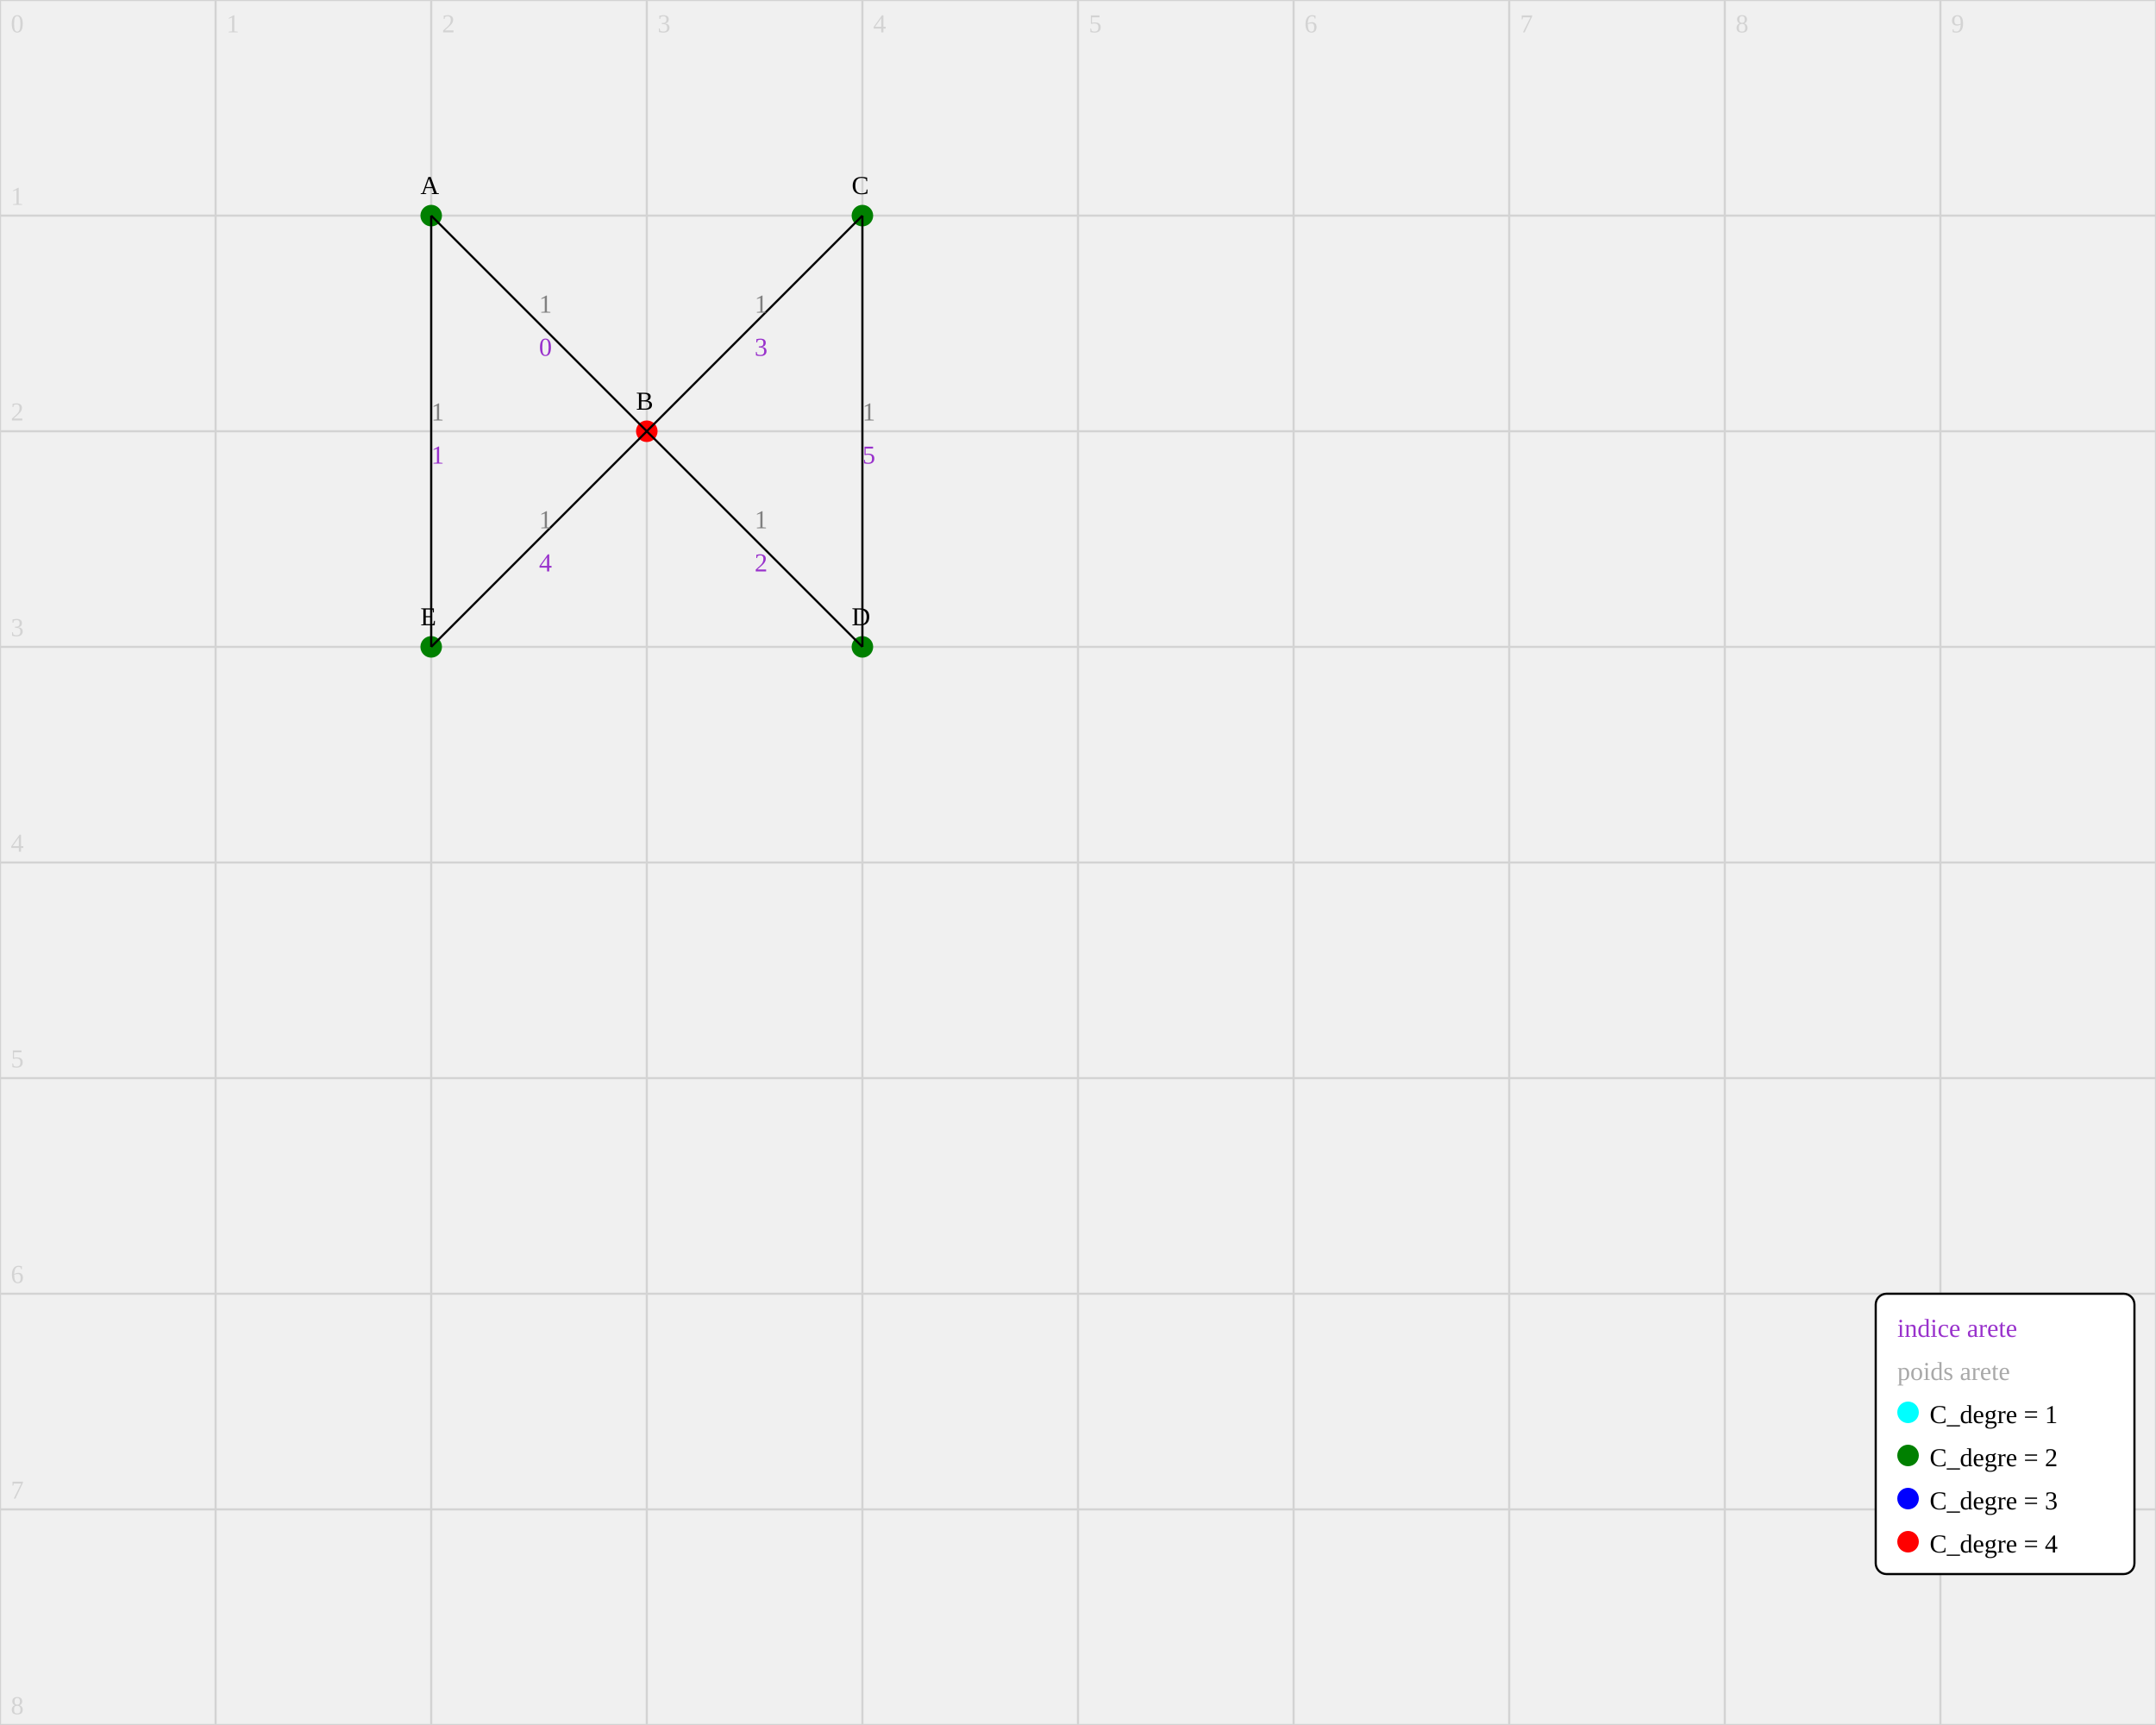
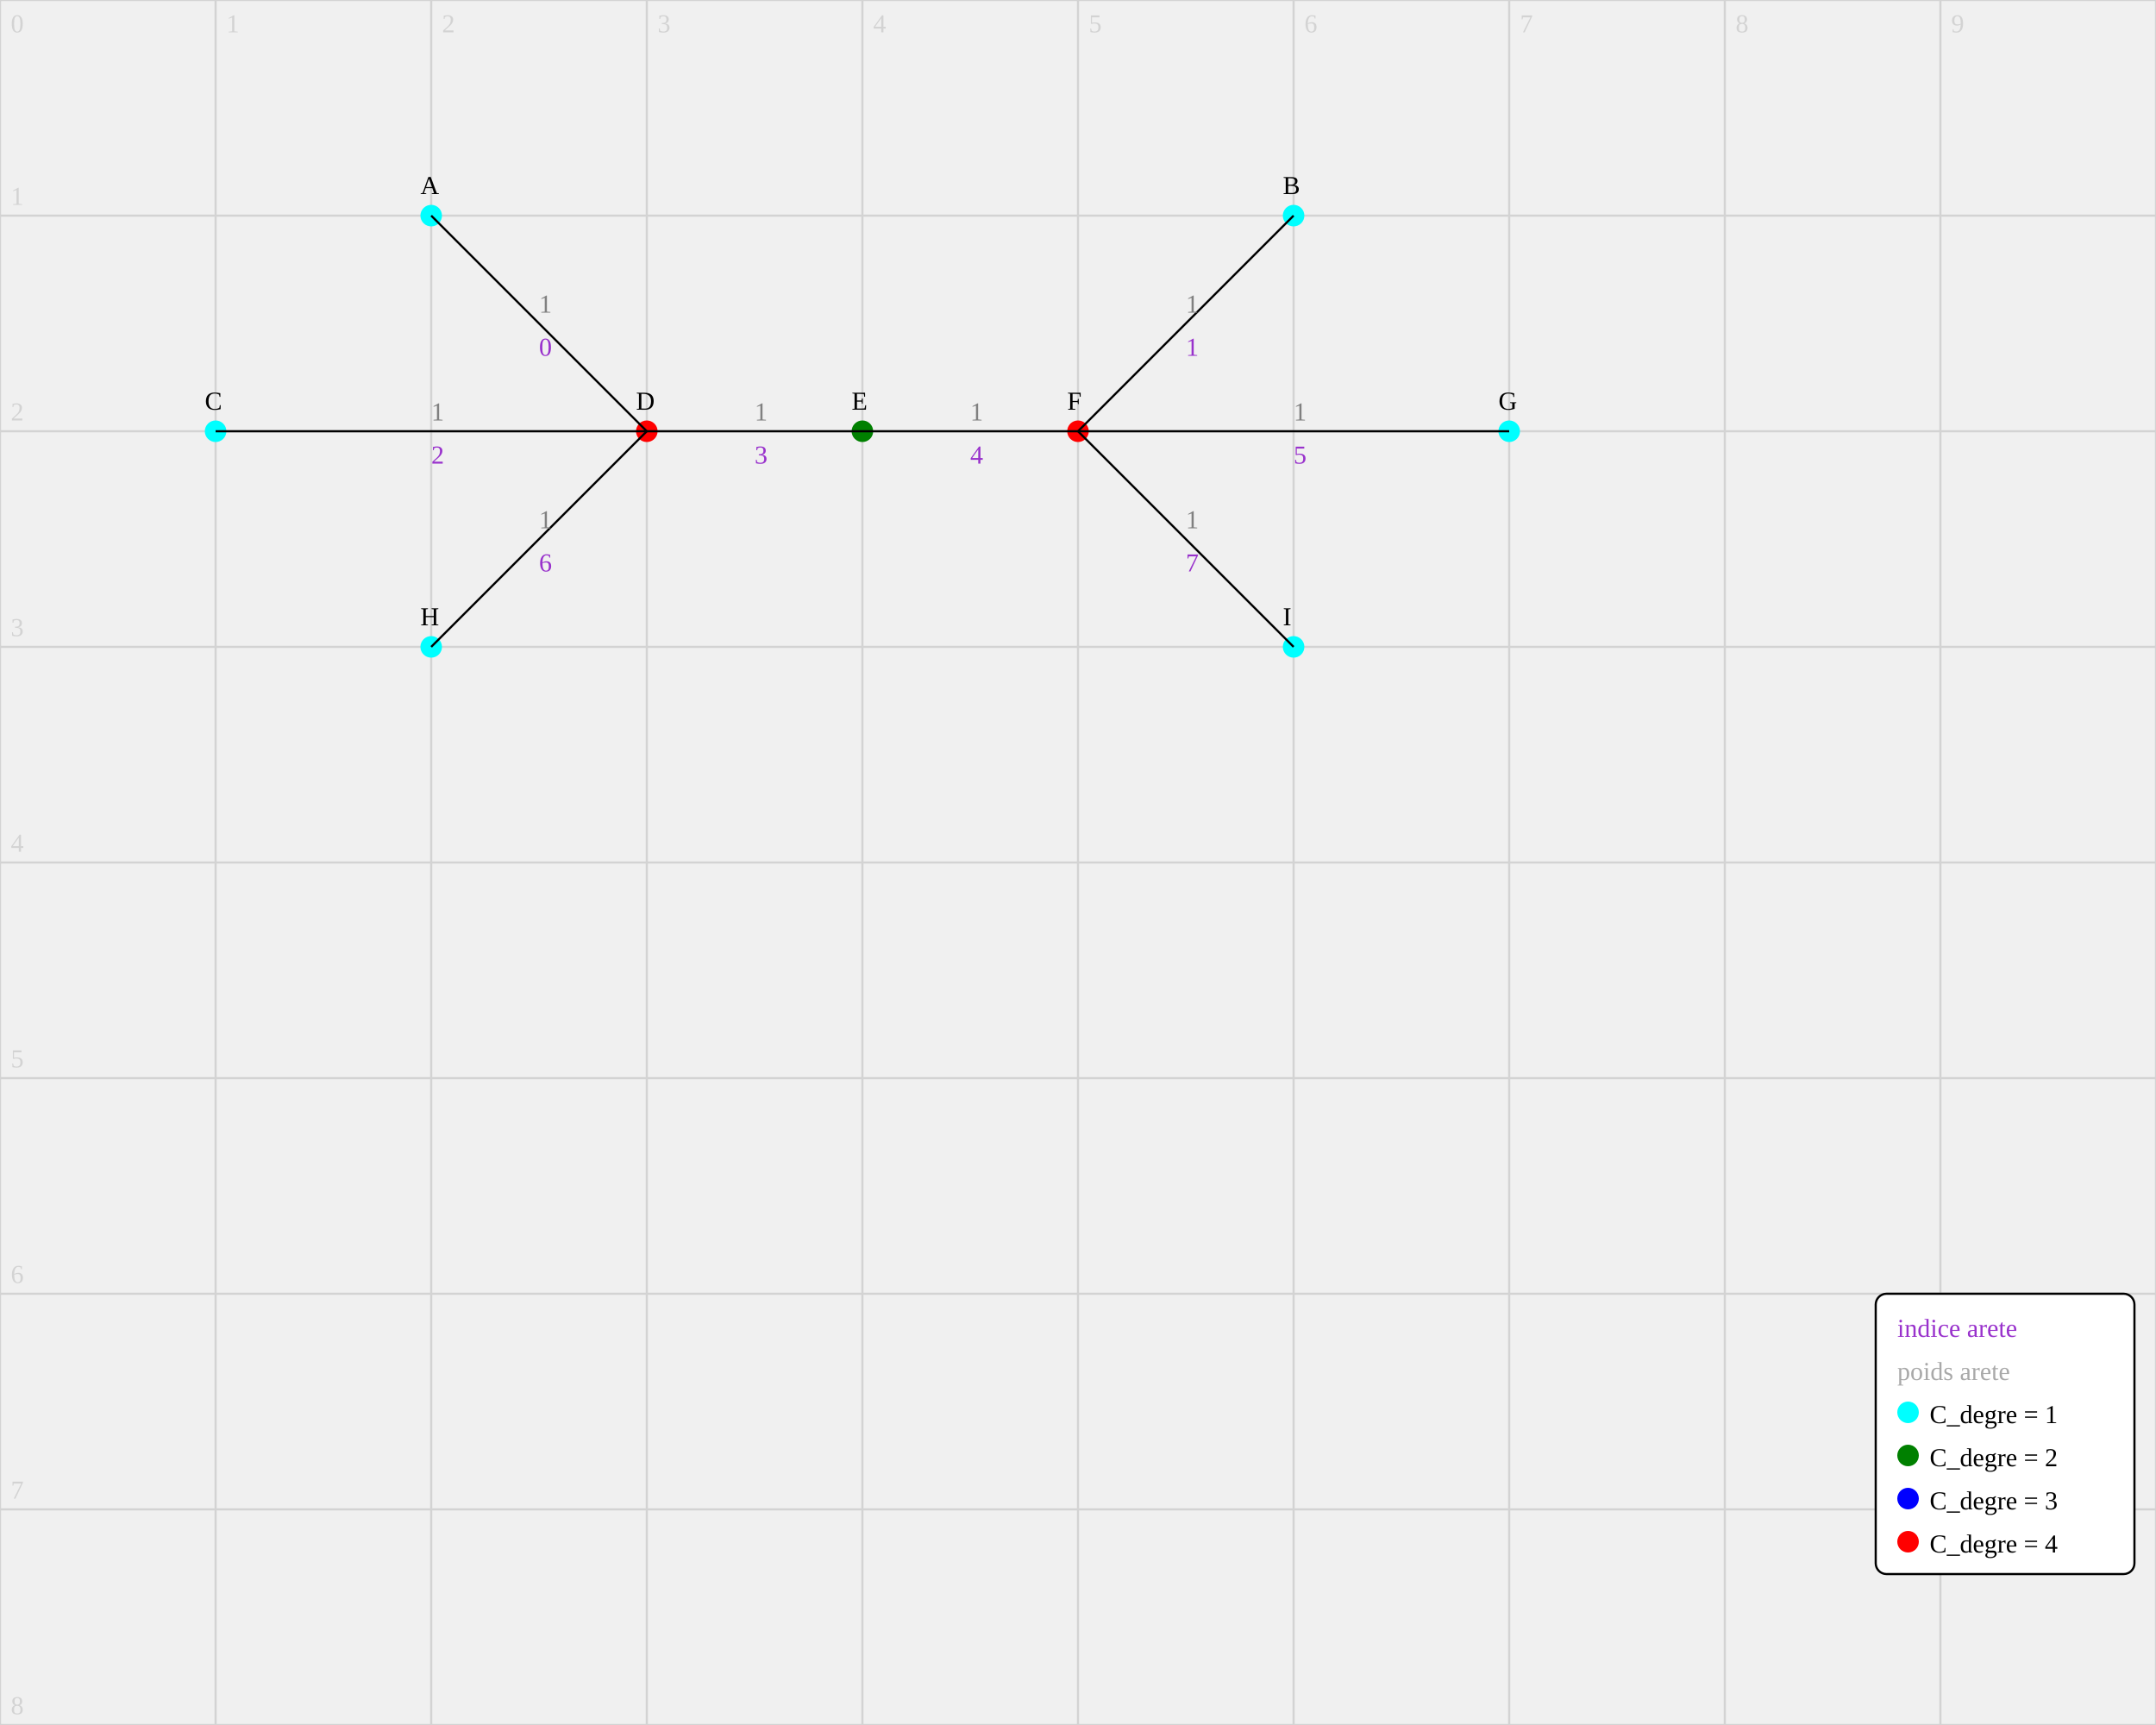
<svg xmlns="http://www.w3.org/2000/svg" version="1.1" width="1000" height="800">
  <line x1="0" y1="0" x2="1000" y2="0" stroke="lightgrey" />
  <text x="5" y="-5" fill="lightgrey">0</text>
  <line x1="0" y1="100" x2="1000" y2="100" stroke="lightgrey" />
  <text x="5" y="95" fill="lightgrey">1</text>
  <line x1="0" y1="200" x2="1000" y2="200" stroke="lightgrey" />
  <text x="5" y="195" fill="lightgrey">2</text>
  <line x1="0" y1="300" x2="1000" y2="300" stroke="lightgrey" />
  <text x="5" y="295" fill="lightgrey">3</text>
  <line x1="0" y1="400" x2="1000" y2="400" stroke="lightgrey" />
  <text x="5" y="395" fill="lightgrey">4</text>
  <line x1="0" y1="500" x2="1000" y2="500" stroke="lightgrey" />
  <text x="5" y="495" fill="lightgrey">5</text>
  <line x1="0" y1="600" x2="1000" y2="600" stroke="lightgrey" />
  <text x="5" y="595" fill="lightgrey">6</text>
  <line x1="0" y1="700" x2="1000" y2="700" stroke="lightgrey" />
  <text x="5" y="695" fill="lightgrey">7</text>
  <line x1="0" y1="800" x2="1000" y2="800" stroke="lightgrey" />
  <text x="5" y="795" fill="lightgrey">8</text>
  <line x1="0" y1="0" x2="0" y2="800" stroke="lightgrey" />
  <text x="5" y="15" fill="lightgrey">0</text>
  <line x1="100" y1="0" x2="100" y2="800" stroke="lightgrey" />
  <text x="105" y="15" fill="lightgrey">1</text>
  <line x1="200" y1="0" x2="200" y2="800" stroke="lightgrey" />
  <text x="205" y="15" fill="lightgrey">2</text>
  <line x1="300" y1="0" x2="300" y2="800" stroke="lightgrey" />
  <text x="305" y="15" fill="lightgrey">3</text>
  <line x1="400" y1="0" x2="400" y2="800" stroke="lightgrey" />
  <text x="405" y="15" fill="lightgrey">4</text>
  <line x1="500" y1="0" x2="500" y2="800" stroke="lightgrey" />
  <text x="505" y="15" fill="lightgrey">5</text>
  <line x1="600" y1="0" x2="600" y2="800" stroke="lightgrey" />
  <text x="605" y="15" fill="lightgrey">6</text>
  <line x1="700" y1="0" x2="700" y2="800" stroke="lightgrey" />
  <text x="705" y="15" fill="lightgrey">7</text>
  <line x1="800" y1="0" x2="800" y2="800" stroke="lightgrey" />
  <text x="805" y="15" fill="lightgrey">8</text>
  <line x1="900" y1="0" x2="900" y2="800" stroke="lightgrey" />
  <text x="905" y="15" fill="lightgrey">9</text>
  <line x1="1000" y1="0" x2="1000" y2="800" stroke="lightgrey" />
  <text x="1005" y="15" fill="lightgrey">10</text>
-   <circle cx="200" cy="100" r="5" fill="green" />
+   <circle cx="200" cy="100" r="5" fill="cyan" />
  <text x="195" y="90" fill="black">A</text>
+   <circle cx="600" cy="100" r="5" fill="cyan" />
+   <text x="595" y="90" fill="black">B</text>
+   <circle cx="100" cy="200" r="5" fill="cyan" />
+   <text x="95" y="190" fill="black">C</text>
  <circle cx="300" cy="200" r="5" fill="red" />
-   <text x="295" y="190" fill="black">B</text>
-   <circle cx="400" cy="100" r="5" fill="green" />
-   <text x="395" y="90" fill="black">C</text>
-   <circle cx="400" cy="300" r="5" fill="green" />
-   <text x="395" y="290" fill="black">D</text>
-   <circle cx="200" cy="300" r="5" fill="green" />
-   <text x="195" y="290" fill="black">E</text>
+   <text x="295" y="190" fill="black">D</text>
+   <circle cx="400" cy="200" r="5" fill="green" />
+   <text x="395" y="190" fill="black">E</text>
+   <circle cx="500" cy="200" r="5" fill="red" />
+   <text x="495" y="190" fill="black">F</text>
+   <circle cx="700" cy="200" r="5" fill="cyan" />
+   <text x="695" y="190" fill="black">G</text>
+   <circle cx="200" cy="300" r="5" fill="cyan" />
+   <text x="195" y="290" fill="black">H</text>
+   <circle cx="600" cy="300" r="5" fill="cyan" />
+   <text x="595" y="290" fill="black">I</text>
  <line x1="200" y1="100" x2="300" y2="200" stroke="black" />
  <text x="250" y="165" fill="darkorchid">0</text>
  <text x="250" y="145" fill="grey">1</text>
-   <line x1="200" y1="100" x2="200" y2="300" stroke="black" />
-   <text x="200" y="215" fill="darkorchid">1</text>
+   <line x1="600" y1="100" x2="500" y2="200" stroke="black" />
+   <text x="550" y="165" fill="darkorchid">1</text>
+   <text x="550" y="145" fill="grey">1</text>
+   <line x1="100" y1="200" x2="300" y2="200" stroke="black" />
+   <text x="200" y="215" fill="darkorchid">2</text>
  <text x="200" y="195" fill="grey">1</text>
-   <line x1="300" y1="200" x2="400" y2="300" stroke="black" />
-   <text x="350" y="265" fill="darkorchid">2</text>
-   <text x="350" y="245" fill="grey">1</text>
-   <line x1="400" y1="100" x2="300" y2="200" stroke="black" />
-   <text x="350" y="165" fill="darkorchid">3</text>
-   <text x="350" y="145" fill="grey">1</text>
-   <line x1="300" y1="200" x2="200" y2="300" stroke="black" />
-   <text x="250" y="265" fill="darkorchid">4</text>
+   <line x1="300" y1="200" x2="400" y2="200" stroke="black" />
+   <text x="350" y="215" fill="darkorchid">3</text>
+   <text x="350" y="195" fill="grey">1</text>
+   <line x1="400" y1="200" x2="500" y2="200" stroke="black" />
+   <text x="450" y="215" fill="darkorchid">4</text>
+   <text x="450" y="195" fill="grey">1</text>
+   <line x1="500" y1="200" x2="700" y2="200" stroke="black" />
+   <text x="600" y="215" fill="darkorchid">5</text>
+   <text x="600" y="195" fill="grey">1</text>
+   <line x1="200" y1="300" x2="300" y2="200" stroke="black" />
+   <text x="250" y="265" fill="darkorchid">6</text>
  <text x="250" y="245" fill="grey">1</text>
-   <line x1="400" y1="300" x2="400" y2="100" stroke="black" />
-   <text x="400" y="215" fill="darkorchid">5</text>
-   <text x="400" y="195" fill="grey">1</text>
+   <line x1="600" y1="300" x2="500" y2="200" stroke="black" />
+   <text x="550" y="265" fill="darkorchid">7</text>
+   <text x="550" y="245" fill="grey">1</text>
  <rect x="870" y="600" width="120" height="130" rx="5" ry="5" fill="white" stroke="black" stroke-width="1px" />
  <text x="880" y="620" fill="darkorchid">indice arete</text>
  <text x="880" y="640" fill="darkgrey">poids arete</text>
  <circle cx="885" cy="655" r="5" fill="cyan" />
  <text x="895" y="660" fill="black">C_degre = 1</text>
  <circle cx="885" cy="675" r="5" fill="green" />
  <text x="895" y="680" fill="black">C_degre = 2</text>
  <circle cx="885" cy="695" r="5" fill="blue" />
  <text x="895" y="700" fill="black">C_degre = 3</text>
  <circle cx="885" cy="715" r="5" fill="red" />
  <text x="895" y="720" fill="black">C_degre = 4</text>
</svg>
